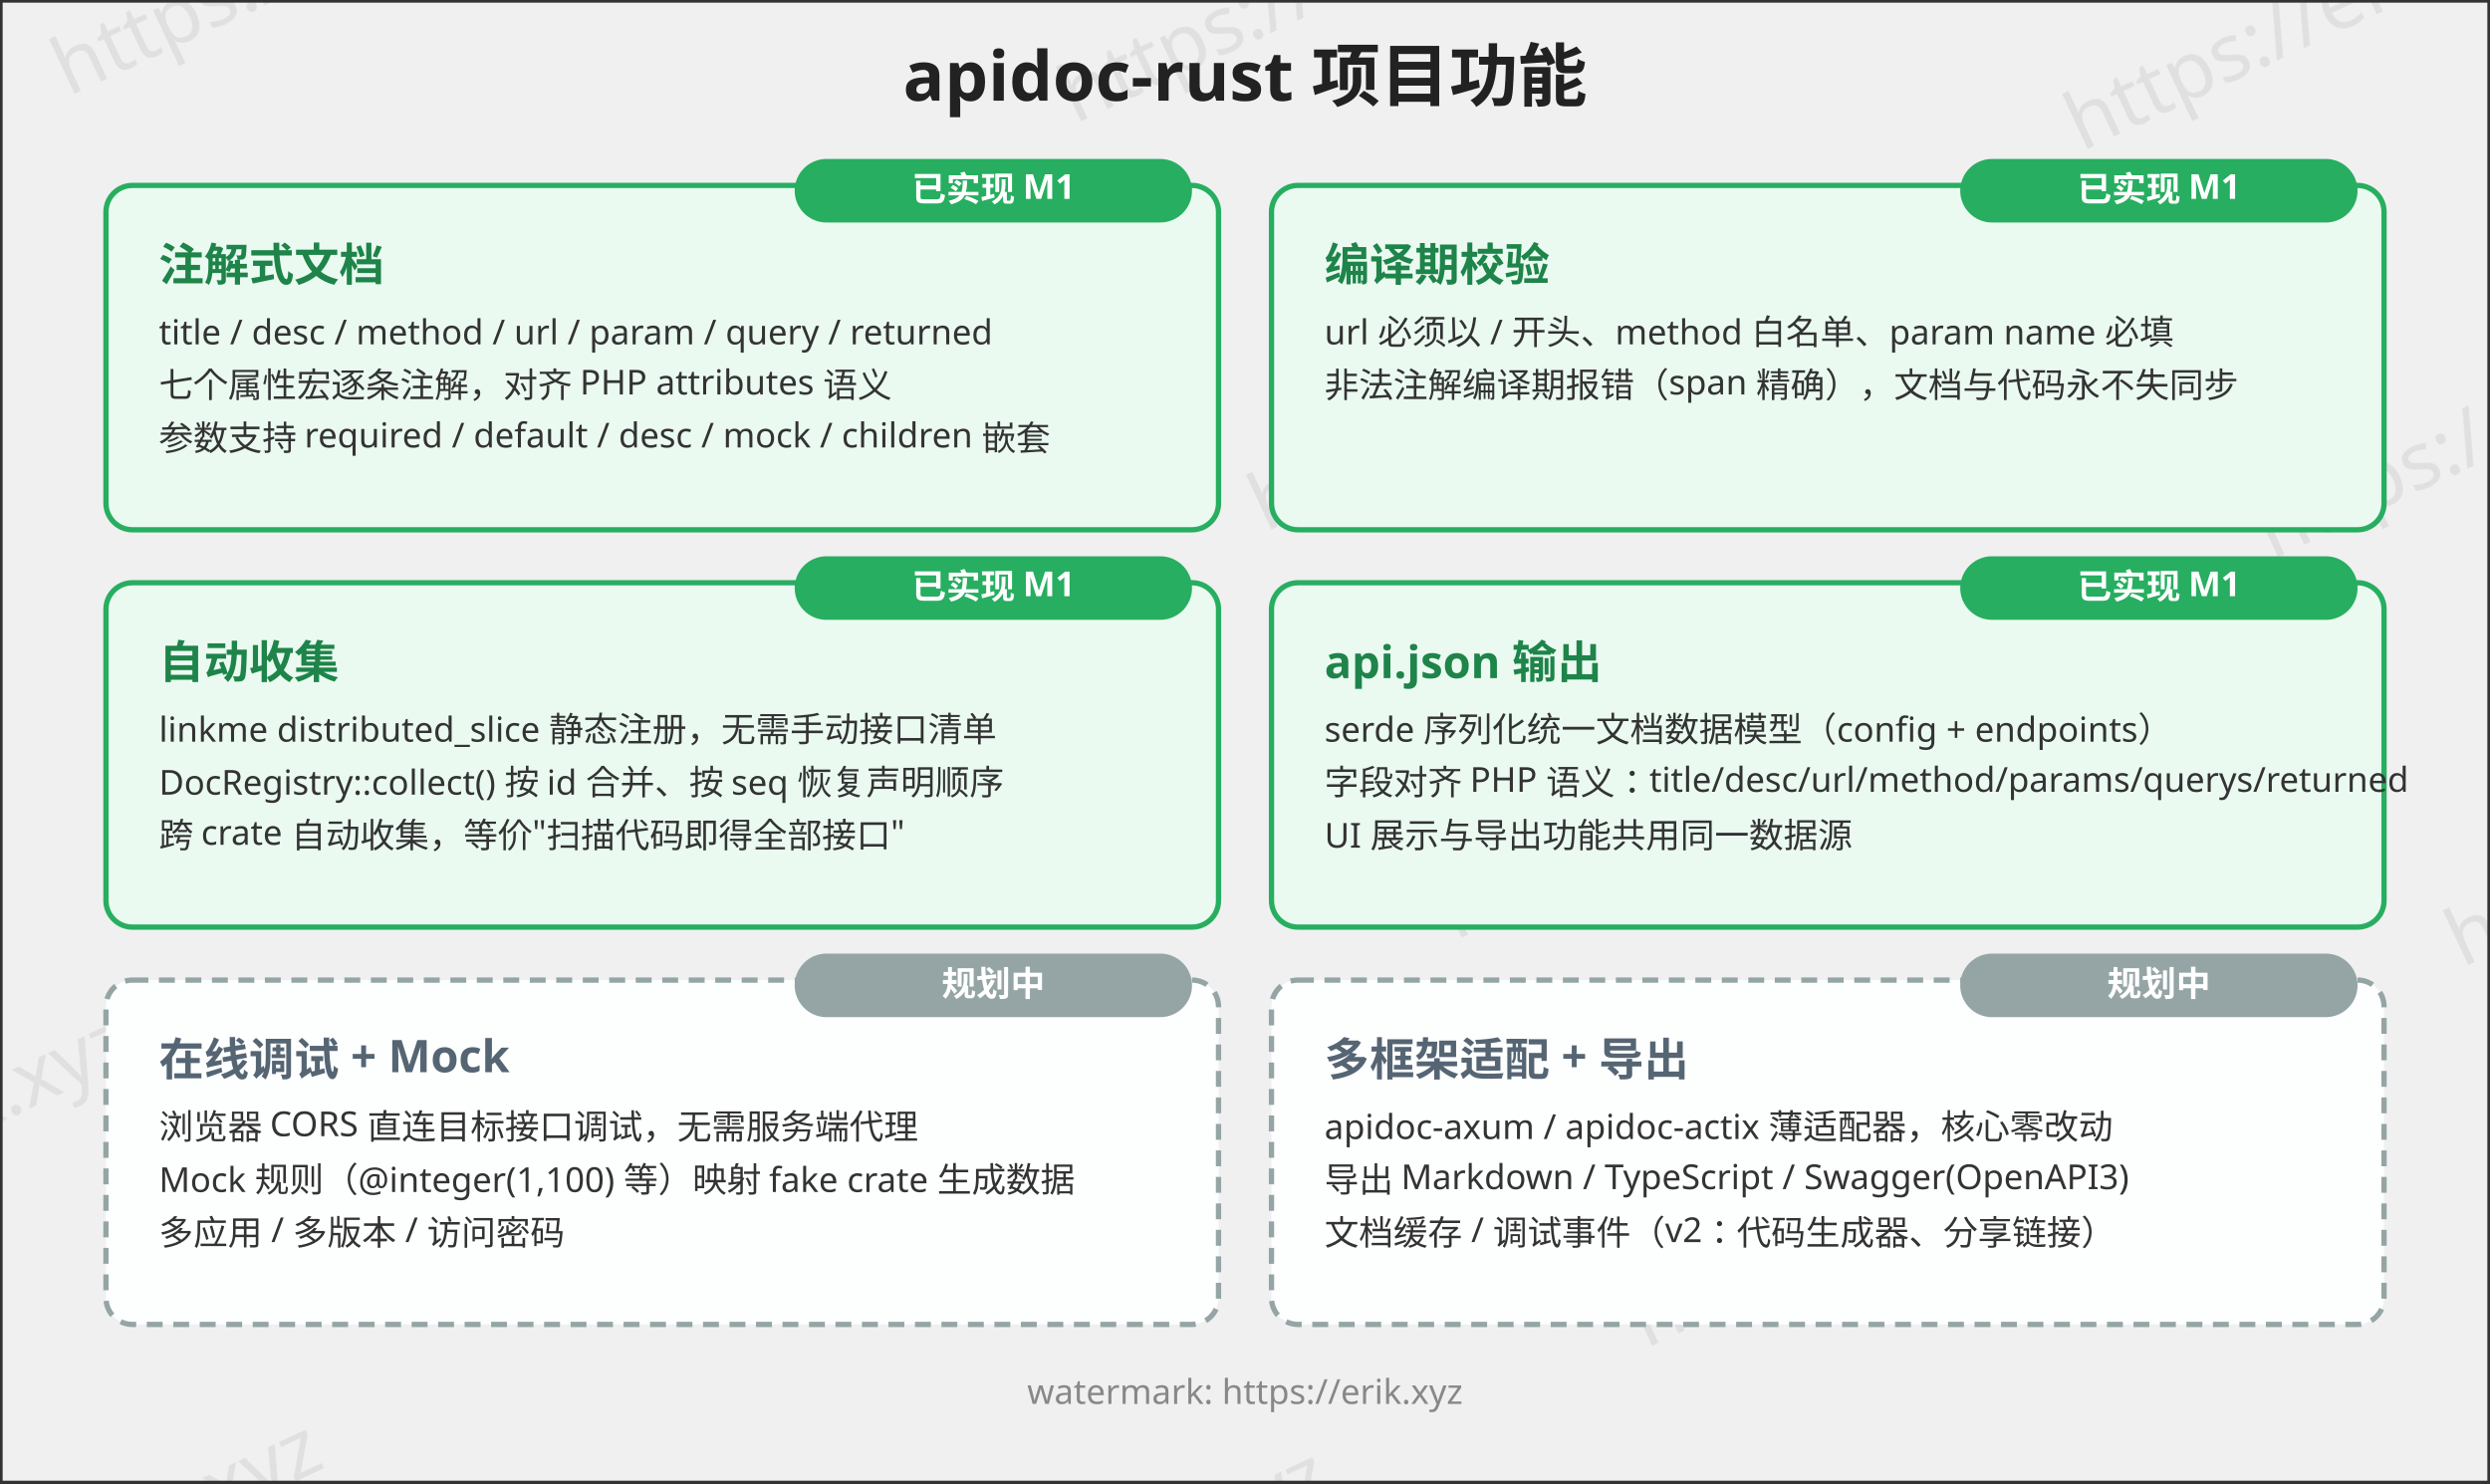
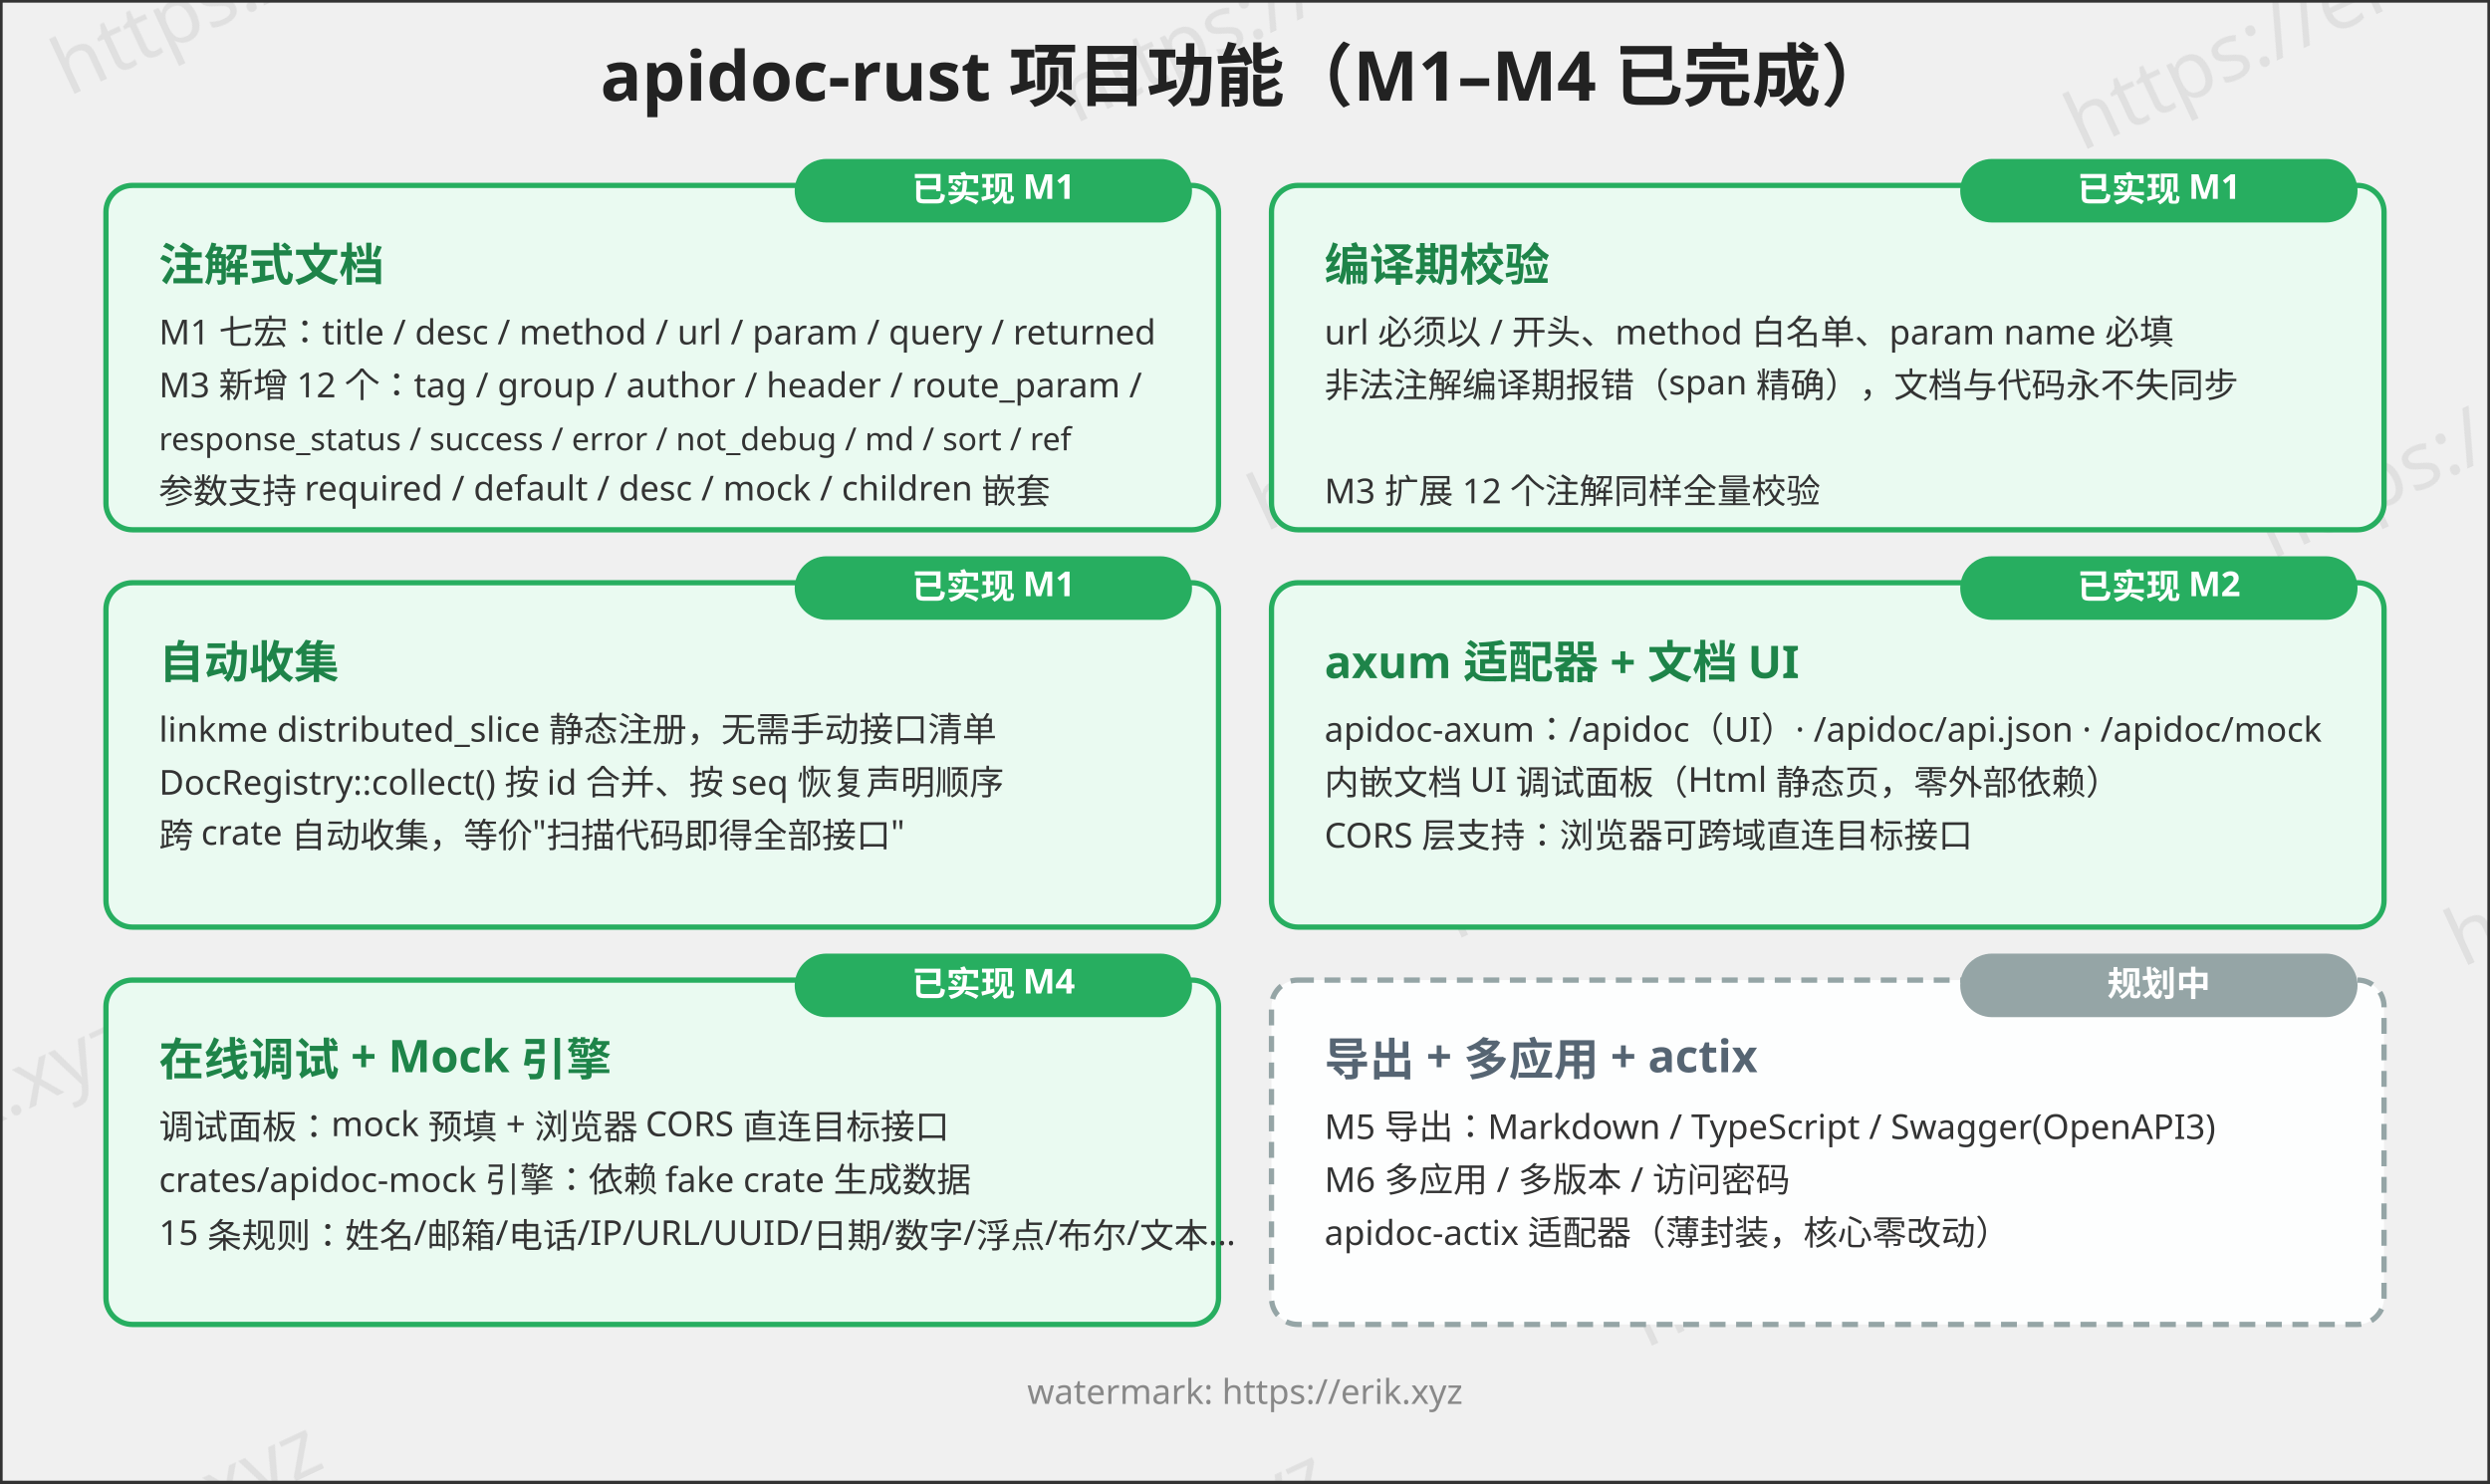
<svg xmlns="http://www.w3.org/2000/svg" viewBox="0 0 940 560" font-family="sans-serif">
  <defs>
    <pattern id="wm" width="340" height="170" patternUnits="userSpaceOnUse" patternTransform="rotate(-25)">
      <text x="8" y="44" font-size="30" fill="#888888" opacity="0.15">https://erik.xyz</text>
    </pattern>
  </defs>
  <rect width="940" height="560" fill="url(#wm)" />
  <rect x="0" y="0" width="940" height="560" fill="none" stroke="#333" stroke-width="2" />
-   <text x="470" y="38" text-anchor="middle" font-size="26" font-weight="bold" fill="#222">apidoc-rust 项目功能</text>
+   <text x="470" y="38" text-anchor="middle" font-size="26" font-weight="bold" fill="#222">apidoc-rust 项目功能（M1–M4 已完成）</text>
  <rect x="40" y="70" width="420" height="130" rx="10" fill="#eafaf1" stroke="#27ae60" stroke-width="2" />
  <rect x="300" y="60" width="150" height="24" rx="12" fill="#27ae60" />
  <text x="375" y="76" text-anchor="middle" font-size="13" fill="#fff" font-weight="bold">已实现 M1</text>
  <text x="60" y="106" font-size="17" font-weight="bold" fill="#1e8449">注解式文档</text>
-   <text x="60" y="130" font-size="13" fill="#333">title / desc / method / url / param / query / returned</text>
-   <text x="60" y="150" font-size="13" fill="#333">七个属性宏逐条注解，对齐 PHP attributes 语义</text>
-   <text x="60" y="170" font-size="13" fill="#333">参数支持 required / default / desc / mock / children 嵌套</text>
+   <text x="60" y="130" font-size="13" fill="#333">M1 七宏：title / desc / method / url / param / query / returned</text>
+   <text x="60" y="150" font-size="13" fill="#333">M3 新增 12 个：tag / group / author / header / route_param /</text>
+   <text x="60" y="170" font-size="12" fill="#333">response_status / success / error / not_debug / md / sort / ref</text>
+   <text x="60" y="190" font-size="13" fill="#333">参数支持 required / default / desc / mock / children 嵌套</text>
  <rect x="480" y="70" width="420" height="130" rx="10" fill="#eafaf1" stroke="#27ae60" stroke-width="2" />
  <rect x="740" y="60" width="150" height="24" rx="12" fill="#27ae60" />
  <text x="815" y="76" text-anchor="middle" font-size="13" fill="#fff" font-weight="bold">已实现 M1</text>
  <text x="500" y="106" font-size="17" font-weight="bold" fill="#1e8449">编译期校验</text>
  <text x="500" y="130" font-size="13" fill="#333">url 必须以 / 开头、method 白名单、param name 必填</text>
  <text x="500" y="150" font-size="13" fill="#333">非法注解编译期报错（span 精确），文档与代码永不失同步</text>
+   <text x="500" y="190" font-size="13" fill="#333">M3 扩展 12 个注解同样全量校验</text>
  <rect x="40" y="220" width="420" height="130" rx="10" fill="#eafaf1" stroke="#27ae60" stroke-width="2" />
  <rect x="300" y="210" width="150" height="24" rx="12" fill="#27ae60" />
  <text x="375" y="226" text-anchor="middle" font-size="13" fill="#fff" font-weight="bold">已实现 M1</text>
  <text x="60" y="256" font-size="17" font-weight="bold" fill="#1e8449">自动收集</text>
  <text x="60" y="280" font-size="13" fill="#333">linkme distributed_slice 静态注册，无需手动接口清单</text>
  <text x="60" y="300" font-size="13" fill="#333">DocRegistry::collect() 按 id 合并、按 seq 恢复声明顺序</text>
  <text x="60" y="320" font-size="13" fill="#333">跨 crate 自动收集，等价"扫描代码即得全部接口"</text>
  <rect x="480" y="220" width="420" height="130" rx="10" fill="#eafaf1" stroke="#27ae60" stroke-width="2" />
  <rect x="740" y="210" width="150" height="24" rx="12" fill="#27ae60" />
-   <text x="815" y="226" text-anchor="middle" font-size="13" fill="#fff" font-weight="bold">已实现 M1</text>
-   <text x="500" y="256" font-size="17" font-weight="bold" fill="#1e8449">api.json 输出</text>
-   <text x="500" y="280" font-size="13" fill="#333">serde 序列化统一文档数据模型（config + endpoints）</text>
-   <text x="500" y="300" font-size="13" fill="#333">字段对齐 PHP 语义：title/desc/url/method/params/querys/returned</text>
-   <text x="500" y="320" font-size="13" fill="#333">UI 展示与导出功能共用同一数据源</text>
-   <rect x="40" y="370" width="420" height="130" rx="10" fill="#fdfefe" stroke="#95a5a6" stroke-width="2" stroke-dasharray="6 4" />
-   <rect x="300" y="360" width="150" height="24" rx="12" fill="#95a5a6" />
-   <text x="375" y="376" text-anchor="middle" font-size="13" fill="#fff" font-weight="bold">规划中</text>
-   <text x="60" y="406" font-size="17" font-weight="bold" fill="#566573">在线调试 + Mock</text>
-   <text x="60" y="430" font-size="13" fill="#333">浏览器 CORS 直连目标接口调试，无需服务端代理</text>
-   <text x="60" y="450" font-size="13" fill="#333">Mock 规则（@integer(1,100) 等）映射 fake crate 生成数据</text>
-   <text x="60" y="470" font-size="13" fill="#333">多应用 / 多版本 / 访问密码</text>
+   <text x="815" y="226" text-anchor="middle" font-size="13" fill="#fff" font-weight="bold">已实现 M2</text>
+   <text x="500" y="256" font-size="17" font-weight="bold" fill="#1e8449">axum 适配器 + 文档 UI</text>
+   <text x="500" y="280" font-size="13" fill="#333">apidoc-axum：/apidoc（UI）· /apidoc/api.json · /apidoc/mock</text>
+   <text x="500" y="300" font-size="13" fill="#333">内嵌文档 UI 调试面板（Html 静态页，零外部依赖）</text>
+   <text x="500" y="320" font-size="13" fill="#333">CORS 层支持：浏览器可跨域直连目标接口</text>
+   <rect x="40" y="370" width="420" height="130" rx="10" fill="#eafaf1" stroke="#27ae60" stroke-width="2" />
+   <rect x="300" y="360" width="150" height="24" rx="12" fill="#27ae60" />
+   <text x="375" y="376" text-anchor="middle" font-size="13" fill="#fff" font-weight="bold">已实现 M4</text>
+   <text x="60" y="406" font-size="17" font-weight="bold" fill="#1e8449">在线调试 + Mock 引擎</text>
+   <text x="60" y="430" font-size="13" fill="#333">调试面板：mock 预填 + 浏览器 CORS 直连目标接口</text>
+   <text x="60" y="450" font-size="13" fill="#333">crates/apidoc-mock 引擎：依赖 fake crate 生成数据</text>
+   <text x="60" y="470" font-size="13" fill="#333">15 条规则：姓名/邮箱/电话/IP/URL/UUID/日期/数字/浮点/布尔/文本…</text>
  <rect x="480" y="370" width="420" height="130" rx="10" fill="#fdfefe" stroke="#95a5a6" stroke-width="2" stroke-dasharray="6 4" />
  <rect x="740" y="360" width="150" height="24" rx="12" fill="#95a5a6" />
  <text x="815" y="376" text-anchor="middle" font-size="13" fill="#fff" font-weight="bold">规划中</text>
-   <text x="500" y="406" font-size="17" font-weight="bold" fill="#566573">多框架适配 + 导出</text>
-   <text x="500" y="430" font-size="13" fill="#333">apidoc-axum / apidoc-actix 薄适配器，核心零改动</text>
-   <text x="500" y="450" font-size="13" fill="#333">导出 Markdown / TypeScript / Swagger(OpenAPI3)</text>
-   <text x="500" y="470" font-size="13" fill="#333">文档缓存 / 调试事件（v2：代码生成器、分享链接）</text>
+   <text x="500" y="406" font-size="17" font-weight="bold" fill="#566573">导出 + 多应用 + actix</text>
+   <text x="500" y="430" font-size="13" fill="#333">M5 导出：Markdown / TypeScript / Swagger(OpenAPI3)</text>
+   <text x="500" y="450" font-size="13" fill="#333">M6 多应用 / 多版本 / 访问密码</text>
+   <text x="500" y="470" font-size="13" fill="#333">apidoc-actix 适配器（薄封装，核心零改动）</text>
  <text x="470" y="530" text-anchor="middle" font-size="13" fill="#888">watermark: https://erik.xyz</text>
</svg>
